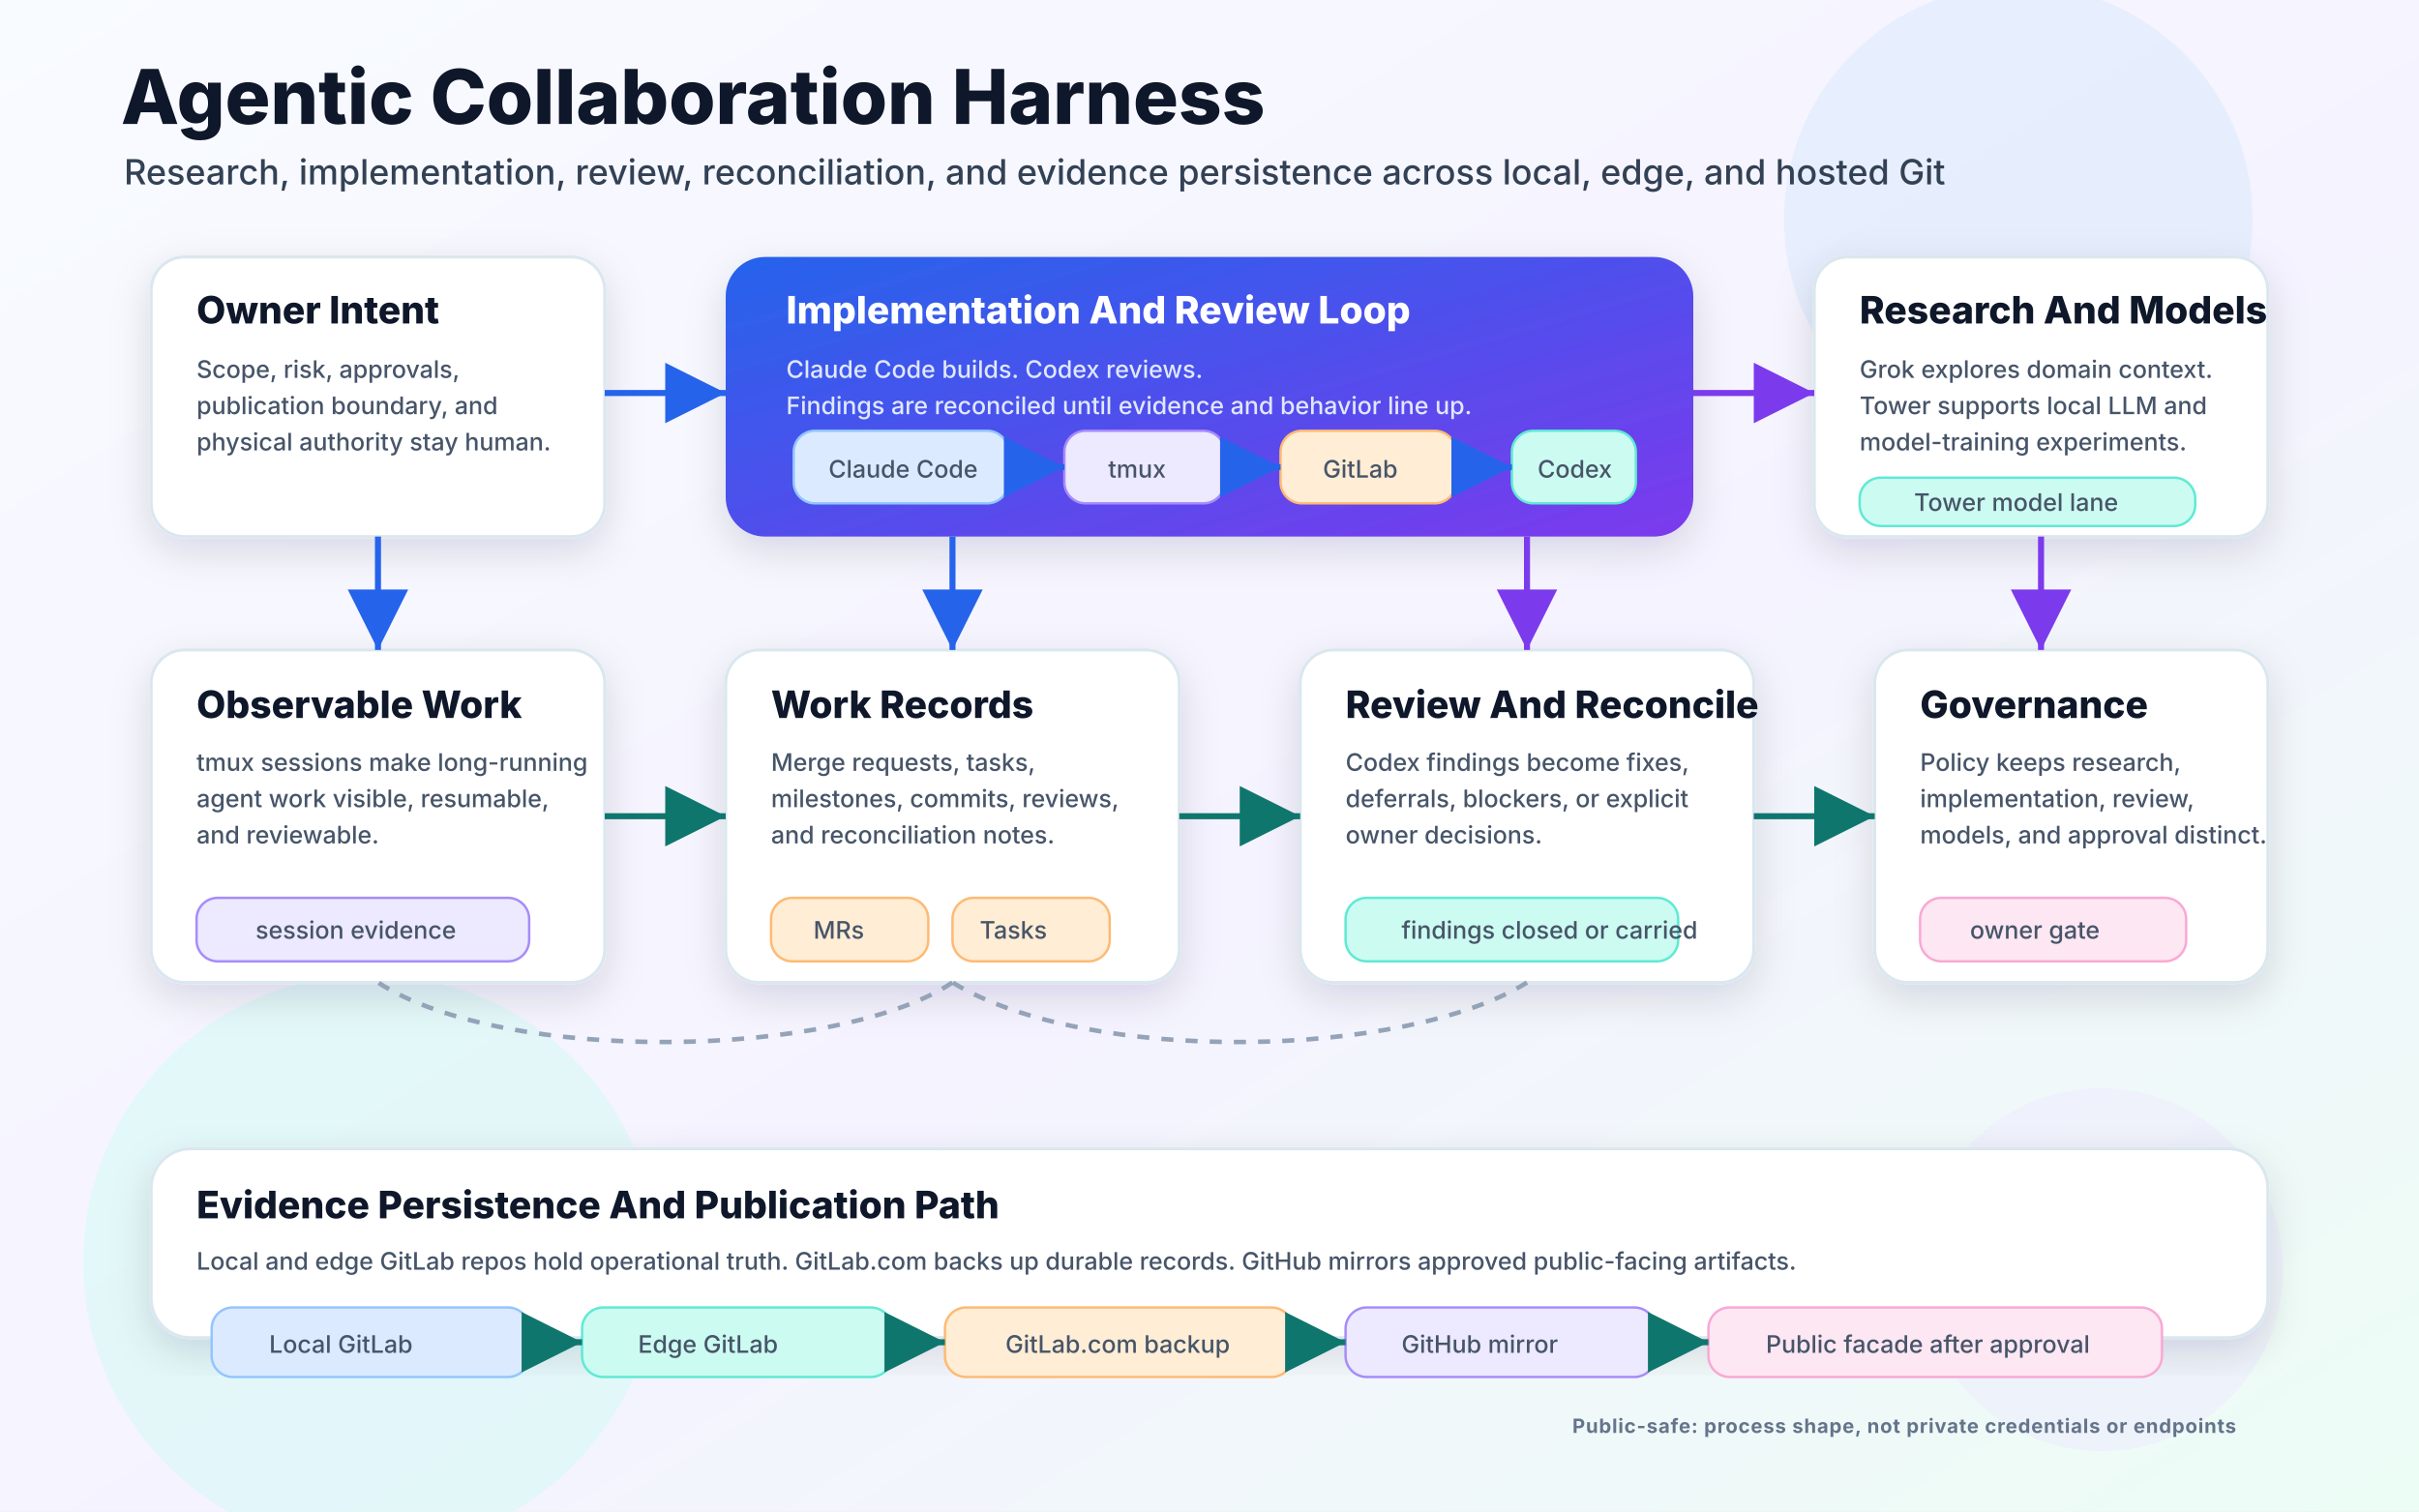
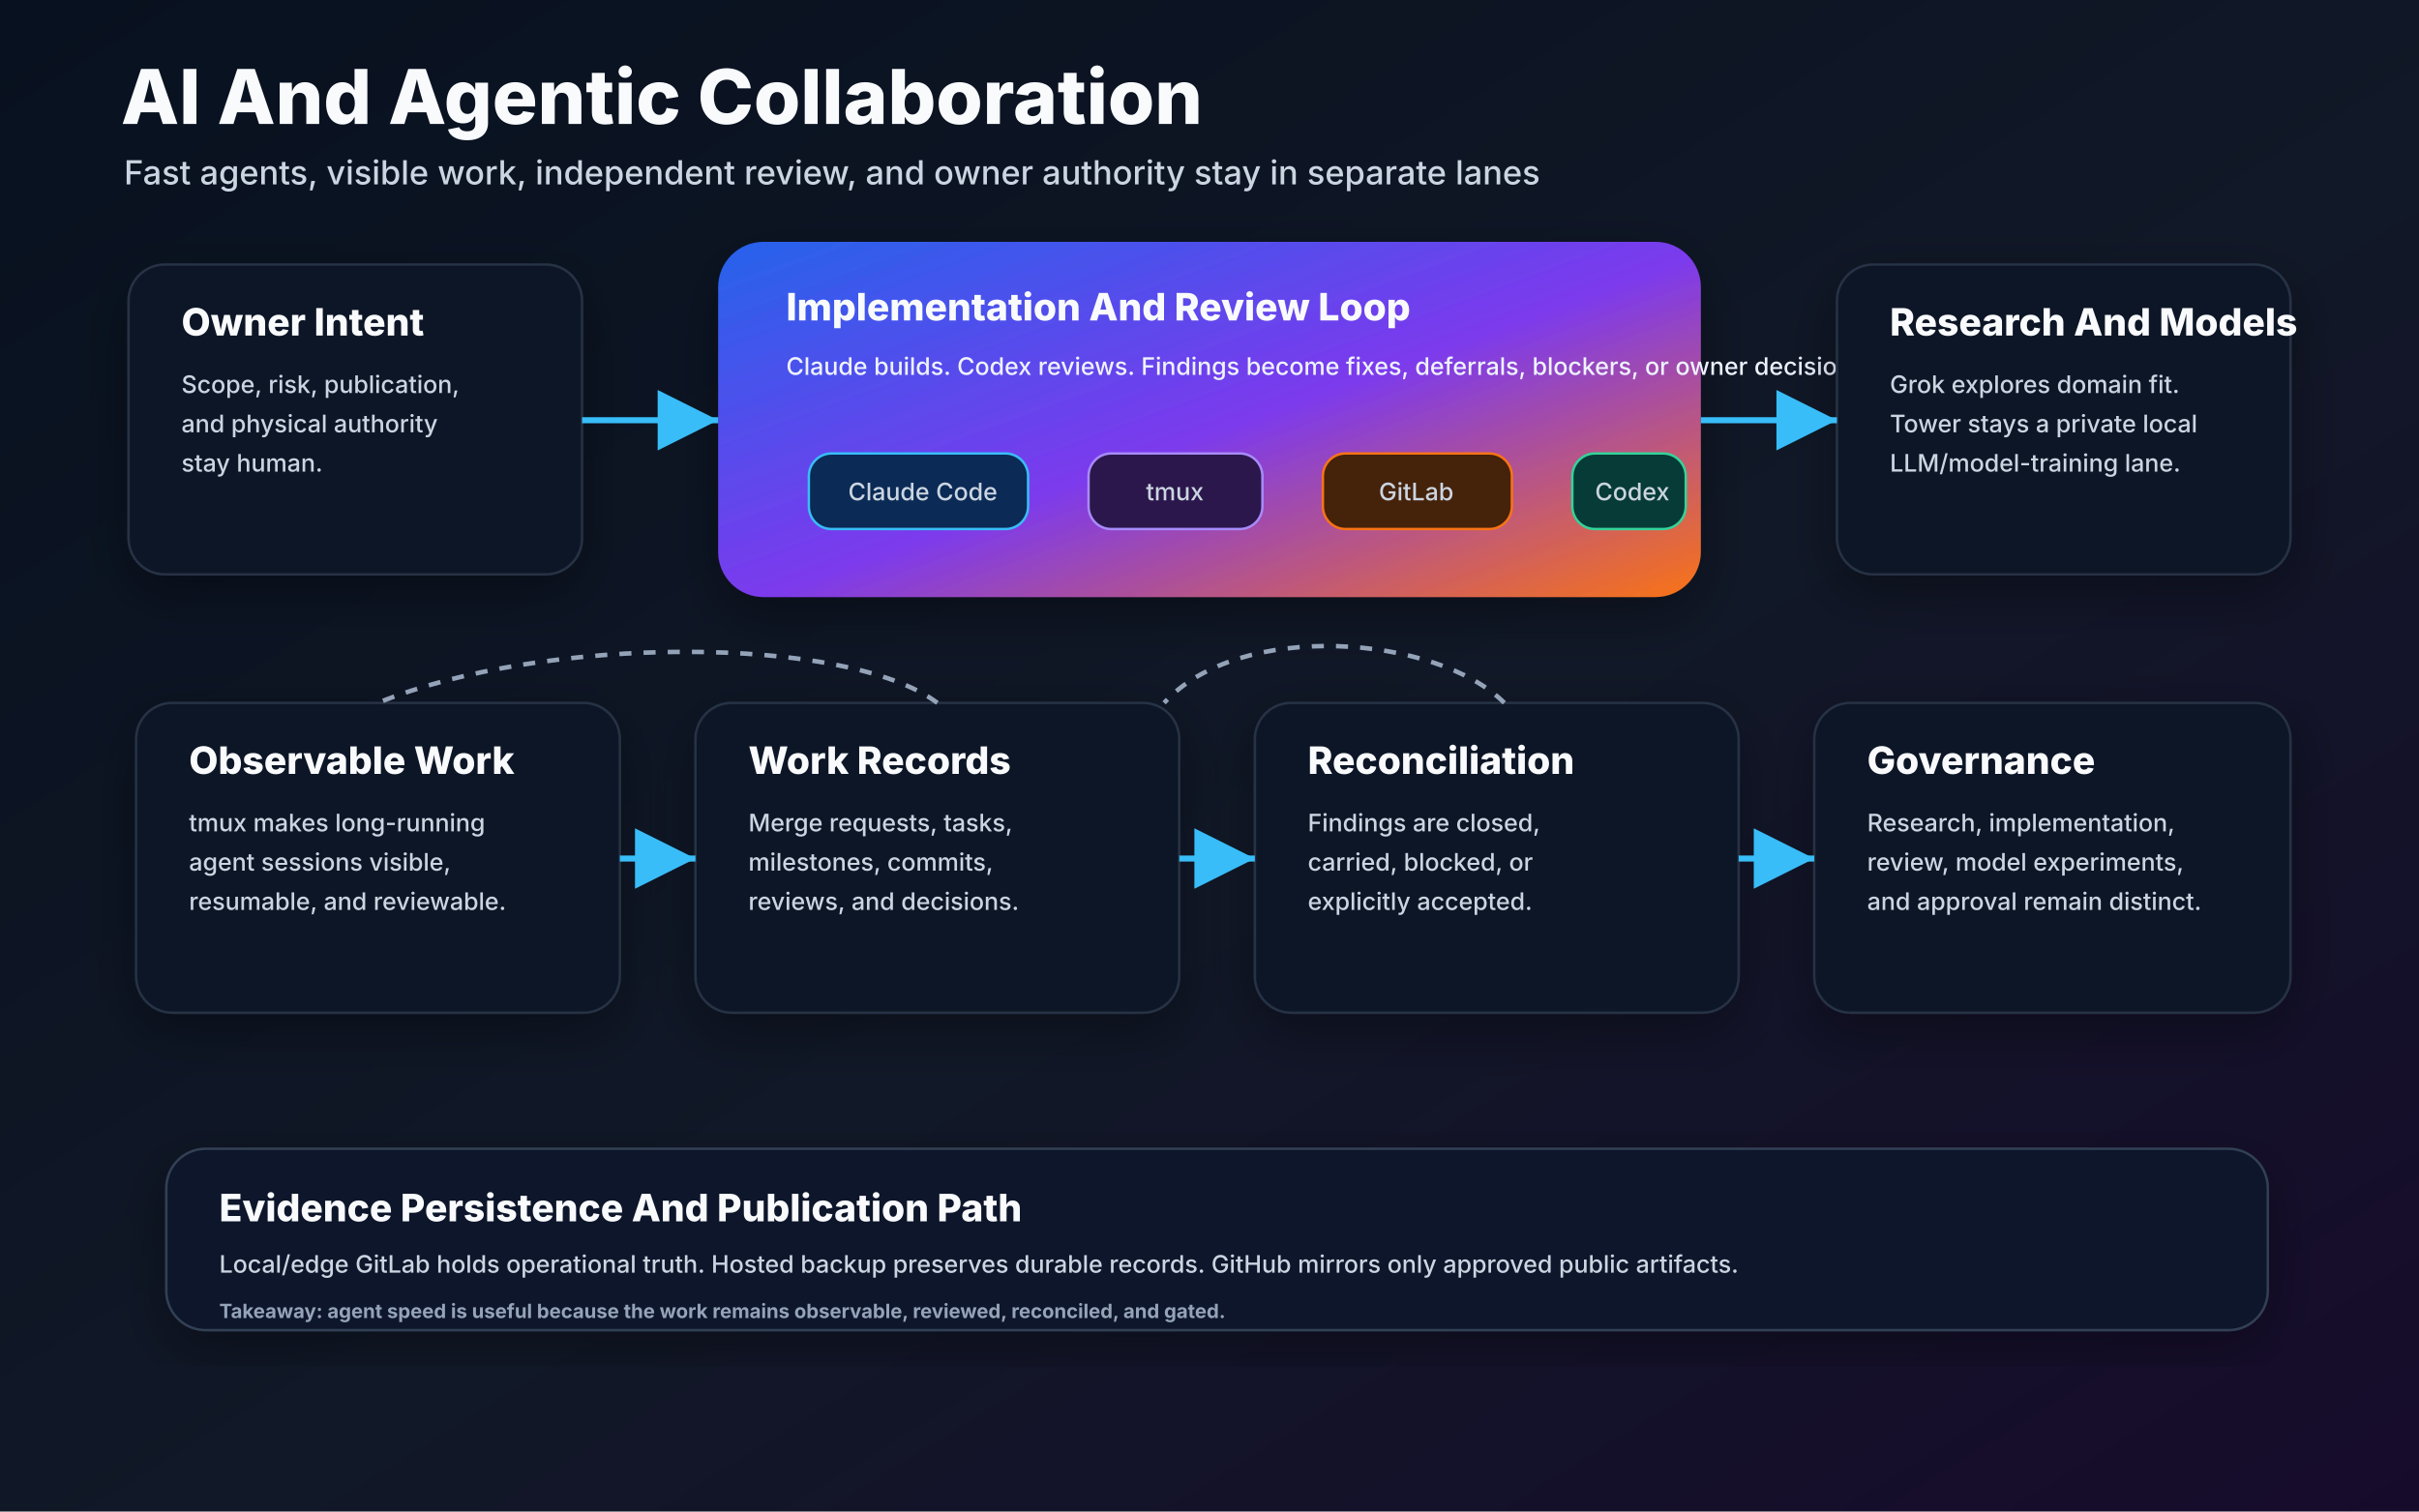
<svg xmlns="http://www.w3.org/2000/svg" width="1600" height="1000" viewBox="0 0 1600 1000" role="img" aria-labelledby="title desc">
  <defs>
    <linearGradient id="bg" x1="0" y1="0" x2="1" y2="1">
-       <stop offset="0" stop-color="#f8fbff" />
-       <stop offset="0.55" stop-color="#f5f3ff" />
-       <stop offset="1" stop-color="#ecfdf5" />
+       <stop offset="0" stop-color="#08111f" />
+       <stop offset="0.55" stop-color="#111827" />
+       <stop offset="1" stop-color="#170b2c" />
    </linearGradient>
    <linearGradient id="core" x1="0" y1="0" x2="1" y2="1">
      <stop offset="0" stop-color="#2563eb" />
-       <stop offset="1" stop-color="#7c3aed" />
+       <stop offset="0.52" stop-color="#7c3aed" />
+       <stop offset="1" stop-color="#f97316" />
    </linearGradient>
    <filter id="shadow" x="-20%" y="-20%" width="140%" height="140%">
-       <feDropShadow dx="0" dy="9" stdDeviation="13" flood-color="#0f172a" flood-opacity="0.13" />
+       <feDropShadow dx="0" dy="12" stdDeviation="18" flood-color="#000" flood-opacity="0.35" />
    </filter>
-     <marker id="arrow-blue" markerWidth="14" markerHeight="14" refX="10" refY="5" orient="auto" markerUnits="strokeWidth">
-       <path d="M0,0 L10,5 L0,10 z" fill="#2563eb" />
+     <marker id="arrow" markerWidth="14" markerHeight="14" refX="10" refY="5" orient="auto" markerUnits="strokeWidth">
+       <path d="M0,0 L10,5 L0,10 z" fill="#38bdf8" />
    </marker>
-     <marker id="arrow-purple" markerWidth="14" markerHeight="14" refX="10" refY="5" orient="auto" markerUnits="strokeWidth">
-       <path d="M0,0 L10,5 L0,10 z" fill="#7c3aed" />
-     </marker>
-     <marker id="arrow-teal" markerWidth="14" markerHeight="14" refX="10" refY="5" orient="auto" markerUnits="strokeWidth">
-       <path d="M0,0 L10,5 L0,10 z" fill="#0f766e" />
-     </marker>
-     <style>
-       .title { font: 800 50px -apple-system, BlinkMacSystemFont, "Segoe UI", sans-serif; fill: #0f172a; letter-spacing: 0; }
-       .subtitle { font: 500 23px -apple-system, BlinkMacSystemFont, "Segoe UI", sans-serif; fill: #334155; letter-spacing: 0; }
-       .section { font: 800 25px -apple-system, BlinkMacSystemFont, "Segoe UI", sans-serif; fill: #0f172a; letter-spacing: 0; }
-       .section-light { font: 800 25px -apple-system, BlinkMacSystemFont, "Segoe UI", sans-serif; fill: #ffffff; letter-spacing: 0; }
-       .label { font: 800 20px -apple-system, BlinkMacSystemFont, "Segoe UI", sans-serif; fill: #0f172a; letter-spacing: 0; }
-       .label-light { font: 800 20px -apple-system, BlinkMacSystemFont, "Segoe UI", sans-serif; fill: #ffffff; letter-spacing: 0; }
-       .small { font: 500 16px -apple-system, BlinkMacSystemFont, "Segoe UI", sans-serif; fill: #475569; letter-spacing: 0; }
-       .small-light { font: 500 16px -apple-system, BlinkMacSystemFont, "Segoe UI", sans-serif; fill: #e0e7ff; letter-spacing: 0; }
-       .tiny { font: 700 13px -apple-system, BlinkMacSystemFont, "Segoe UI", sans-serif; fill: #64748b; letter-spacing: .04em; }
-       .card { fill: #ffffff; stroke: #dbe7ef; stroke-width: 2; rx: 22; filter: url(#shadow); }
-       .core { fill: url(#core); rx: 26; filter: url(#shadow); }
-       .chip-blue { fill: #dbeafe; stroke: #93c5fd; stroke-width: 1.6; rx: 14; }
-       .chip-purple { fill: #ede9fe; stroke: #a78bfa; stroke-width: 1.6; rx: 14; }
-       .chip-teal { fill: #ccfbf1; stroke: #5eead4; stroke-width: 1.6; rx: 14; }
-       .chip-orange { fill: #ffedd5; stroke: #fdba74; stroke-width: 1.6; rx: 14; }
-       .chip-pink { fill: #fce7f3; stroke: #f9a8d4; stroke-width: 1.6; rx: 14; }
-       .line-blue { stroke: #2563eb; stroke-width: 4; fill: none; marker-end: url(#arrow-blue); }
-       .line-purple { stroke: #7c3aed; stroke-width: 4; fill: none; marker-end: url(#arrow-purple); }
-       .line-teal { stroke: #0f766e; stroke-width: 4; fill: none; marker-end: url(#arrow-teal); }
-       .dash { stroke: #94a3b8; stroke-width: 3; stroke-dasharray: 8 8; fill: none; }
-     </style>
+     <style>.title{font:800 50px -apple-system,BlinkMacSystemFont,"Segoe UI",sans-serif;fill:#f8fafc}.sub{font:500 22px -apple-system,BlinkMacSystemFont,"Segoe UI",sans-serif;fill:#cbd5e1}.h{font:800 25px -apple-system,BlinkMacSystemFont,"Segoe UI",sans-serif;fill:#f8fafc}.label{font:800 20px -apple-system,BlinkMacSystemFont,"Segoe UI",sans-serif;fill:#f8fafc}.s{font:500 16px -apple-system,BlinkMacSystemFont,"Segoe UI",sans-serif;fill:#cbd5e1}.tiny{font:700 13px -apple-system,BlinkMacSystemFont,"Segoe UI",sans-serif;fill:#94a3b8}.panel{fill:#111827;stroke:#263244;stroke-width:1.6;filter:url(#shadow)}.line{stroke:#38bdf8;stroke-width:4;fill:none;marker-end:url(#arrow)}.dash{stroke:#94a3b8;stroke-width:3;stroke-dasharray:8 8;fill:none}</style>
  </defs>
  <rect width="1600" height="1000" fill="url(#bg)" />
-   <circle cx="1335" cy="145" r="155" fill="#dbeafe" opacity="0.55" />
-   <circle cx="245" cy="835" r="190" fill="#ccfbf1" opacity="0.45" />
-   <circle cx="1390" cy="840" r="120" fill="#ede9fe" opacity="0.5" />
-   <text x="80" y="82" class="title">Agentic Collaboration Harness</text>
-   <text x="82" y="122" class="subtitle">Research, implementation, review, reconciliation, and evidence persistence across local, edge, and hosted Git</text>
-   <rect x="100" y="170" width="300" height="185" class="card" />
-   <text x="130" y="214" class="section">Owner Intent</text>
-   <text x="130" y="250" class="small">Scope, risk, approvals,</text>
-   <text x="130" y="274" class="small">publication boundary, and</text>
-   <text x="130" y="298" class="small">physical authority stay human.</text>
-   <rect x="480" y="170" width="640" height="185" class="core" />
-   <text x="520" y="214" class="section-light">Implementation And Review Loop</text>
-   <text x="520" y="250" class="small-light">Claude Code builds. Codex reviews.</text>
-   <text x="520" y="274" class="small-light">Findings are reconciled until evidence and behavior line up.</text>
-   <rect x="525" y="285" width="142" height="48" class="chip-blue" />
-   <text x="548" y="316" class="small">Claude Code</text>
-   <rect x="704" y="285" width="106" height="48" class="chip-purple" />
-   <text x="733" y="316" class="small">tmux</text>
-   <rect x="847" y="285" width="116" height="48" class="chip-orange" />
-   <text x="875" y="316" class="small">GitLab</text>
-   <rect x="1000" y="285" width="82" height="48" class="chip-teal" />
-   <text x="1017" y="316" class="small">Codex</text>
-   <path d="M667 309 L704 309" class="line-blue" />
-   <path d="M810 309 L847 309" class="line-blue" />
-   <path d="M963 309 L1000 309" class="line-blue" />
-   <rect x="1200" y="170" width="300" height="185" class="card" />
-   <text x="1230" y="214" class="section">Research And Models</text>
-   <text x="1230" y="250" class="small">Grok explores domain context.</text>
-   <text x="1230" y="274" class="small">Tower supports local LLM and</text>
-   <text x="1230" y="298" class="small">model-training experiments.</text>
-   <rect x="1230" y="316" width="222" height="32" class="chip-teal" />
-   <text x="1266" y="338" class="small">Tower model lane</text>
-   <path d="M400 260 C430 260 448 260 480 260" class="line-blue" />
-   <path d="M1120 260 C1150 260 1168 260 1200 260" class="line-purple" />
-   <rect x="100" y="430" width="300" height="220" class="card" />
-   <text x="130" y="475" class="section">Observable Work</text>
-   <text x="130" y="510" class="small">tmux sessions make long-running</text>
-   <text x="130" y="534" class="small">agent work visible, resumable,</text>
-   <text x="130" y="558" class="small">and reviewable.</text>
-   <rect x="130" y="594" width="220" height="42" class="chip-purple" />
-   <text x="169" y="621" class="small">session evidence</text>
-   <rect x="480" y="430" width="300" height="220" class="card" />
-   <text x="510" y="475" class="section">Work Records</text>
-   <text x="510" y="510" class="small">Merge requests, tasks,</text>
-   <text x="510" y="534" class="small">milestones, commits, reviews,</text>
-   <text x="510" y="558" class="small">and reconciliation notes.</text>
-   <rect x="510" y="594" width="104" height="42" class="chip-orange" />
-   <text x="538" y="621" class="small">MRs</text>
-   <rect x="630" y="594" width="104" height="42" class="chip-orange" />
-   <text x="648" y="621" class="small">Tasks</text>
-   <rect x="860" y="430" width="300" height="220" class="card" />
-   <text x="890" y="475" class="section">Review And Reconcile</text>
-   <text x="890" y="510" class="small">Codex findings become fixes,</text>
-   <text x="890" y="534" class="small">deferrals, blockers, or explicit</text>
-   <text x="890" y="558" class="small">owner decisions.</text>
-   <rect x="890" y="594" width="220" height="42" class="chip-teal" />
-   <text x="927" y="621" class="small">findings closed or carried</text>
-   <rect x="1240" y="430" width="260" height="220" class="card" />
-   <text x="1270" y="475" class="section">Governance</text>
-   <text x="1270" y="510" class="small">Policy keeps research,</text>
-   <text x="1270" y="534" class="small">implementation, review,</text>
-   <text x="1270" y="558" class="small">models, and approval distinct.</text>
-   <rect x="1270" y="594" width="176" height="42" class="chip-pink" />
-   <text x="1303" y="621" class="small">owner gate</text>
-   <path d="M250 355 C250 385 250 402 250 430" class="line-blue" />
-   <path d="M630 355 C630 385 630 402 630 430" class="line-blue" />
-   <path d="M1010 355 C1010 385 1010 402 1010 430" class="line-purple" />
-   <path d="M1350 355 C1350 385 1350 402 1350 430" class="line-purple" />
-   <path d="M400 540 L480 540" class="line-teal" />
-   <path d="M780 540 L860 540" class="line-teal" />
-   <path d="M1160 540 L1240 540" class="line-teal" />
-   <path d="M1010 650 C930 700 720 705 630 650" class="dash" />
-   <path d="M630 650 C555 700 335 705 250 650" class="dash" />
-   <rect x="100" y="760" width="1400" height="125" rx="26" fill="#ffffff" stroke="#dbe7ef" stroke-width="2" filter="url(#shadow)" />
-   <text x="130" y="806" class="section">Evidence Persistence And Publication Path</text>
-   <text x="130" y="840" class="small">Local and edge GitLab repos hold operational truth. GitLab.com backs up durable records. GitHub mirrors approved public-facing artifacts.</text>
-   <rect x="140" y="865" width="210" height="46" class="chip-blue" />
-   <text x="178" y="895" class="small">Local GitLab</text>
-   <rect x="385" y="865" width="205" height="46" class="chip-teal" />
-   <text x="422" y="895" class="small">Edge GitLab</text>
-   <rect x="625" y="865" width="230" height="46" class="chip-orange" />
-   <text x="665" y="895" class="small">GitLab.com backup</text>
-   <rect x="890" y="865" width="205" height="46" class="chip-purple" />
-   <text x="927" y="895" class="small">GitHub mirror</text>
-   <rect x="1130" y="865" width="300" height="46" class="chip-pink" />
-   <text x="1168" y="895" class="small">Public facade after approval</text>
-   <path d="M350 888 L385 888" class="line-teal" />
-   <path d="M590 888 L625 888" class="line-teal" />
-   <path d="M855 888 L890 888" class="line-teal" />
-   <path d="M1095 888 L1130 888" class="line-teal" />
-   <text x="1040" y="948" class="tiny">Public-safe: process shape, not private credentials or endpoints</text>
+   <text x="80" y="82" class="title">AI And Agentic Collaboration</text>
+   <text x="82" y="122" class="sub">Fast agents, visible work, independent review, and owner authority stay in separate lanes</text>
+   <rect x="85" y="175" width="300" height="205" rx="24" class="panel" />
+   <text x="120" y="222" class="h">Owner Intent</text>
+   <text x="120" y="260" class="s">Scope, risk, publication,</text>
+   <text x="120" y="286" class="s">and physical authority</text>
+   <text x="120" y="312" class="s">stay human.</text>
+   <rect x="475" y="160" width="650" height="235" rx="30" fill="url(#core)" filter="url(#shadow)" />
+   <text x="520" y="212" class="h">Implementation And Review Loop</text>
+   <text x="520" y="248" class="s" style="fill:#eef2ff">Claude builds. Codex reviews. Findings become fixes, deferrals, blockers, or owner decisions.</text>
+   <rect x="535" y="300" width="145" height="50" rx="15" fill="#0b2a55" stroke="#38bdf8" stroke-width="1.6" />
+   <text x="561" y="331" class="s">Claude Code</text>
+   <rect x="720" y="300" width="115" height="50" rx="15" fill="#2b174c" stroke="#a78bfa" stroke-width="1.6" />
+   <text x="758" y="331" class="s">tmux</text>
+   <rect x="875" y="300" width="125" height="50" rx="15" fill="#45220a" stroke="#f97316" stroke-width="1.6" />
+   <text x="912" y="331" class="s">GitLab</text>
+   <rect x="1040" y="300" width="75" height="50" rx="15" fill="#073b37" stroke="#34d399" stroke-width="1.6" />
+   <text x="1055" y="331" class="s">Codex</text>
+   <rect x="1215" y="175" width="300" height="205" rx="24" class="panel" />
+   <text x="1250" y="222" class="h">Research And Models</text>
+   <text x="1250" y="260" class="s">Grok explores domain fit.</text>
+   <text x="1250" y="286" class="s">Tower stays a private local</text>
+   <text x="1250" y="312" class="s">LLM/model-training lane.</text>
+   <path d="M385 278 C420 278 440 278 475 278" class="line" />
+   <path d="M1125 278 C1160 278 1180 278 1215 278" class="line" />
+   <rect x="90" y="465" width="320" height="205" rx="24" class="panel" />
+   <text x="125" y="512" class="h">Observable Work</text>
+   <text x="125" y="550" class="s">tmux makes long-running</text>
+   <text x="125" y="576" class="s">agent sessions visible,</text>
+   <text x="125" y="602" class="s">resumable, and reviewable.</text>
+   <rect x="460" y="465" width="320" height="205" rx="24" class="panel" />
+   <text x="495" y="512" class="h">Work Records</text>
+   <text x="495" y="550" class="s">Merge requests, tasks,</text>
+   <text x="495" y="576" class="s">milestones, commits,</text>
+   <text x="495" y="602" class="s">reviews, and decisions.</text>
+   <rect x="830" y="465" width="320" height="205" rx="24" class="panel" />
+   <text x="865" y="512" class="h">Reconciliation</text>
+   <text x="865" y="550" class="s">Findings are closed,</text>
+   <text x="865" y="576" class="s">carried, blocked, or</text>
+   <text x="865" y="602" class="s">explicitly accepted.</text>
+   <rect x="1200" y="465" width="315" height="205" rx="24" class="panel" />
+   <text x="1235" y="512" class="h">Governance</text>
+   <text x="1235" y="550" class="s">Research, implementation,</text>
+   <text x="1235" y="576" class="s">review, model experiments,</text>
+   <text x="1235" y="602" class="s">and approval remain distinct.</text>
+   <path d="M410 568 L460 568" class="line" />
+   <path d="M780 568 L830 568" class="line" />
+   <path d="M1150 568 L1200 568" class="line" />
+   <path d="M995 465 C950 420 820 410 770 465" class="dash" />
+   <path d="M620 465 C560 420 360 420 250 465" class="dash" />
+   <rect x="110" y="760" width="1390" height="120" rx="26" fill="#0f172a" stroke="#334155" stroke-width="1.6" filter="url(#shadow)" />
+   <text x="145" y="808" class="h">Evidence Persistence And Publication Path</text>
+   <text x="145" y="842" class="s">Local/edge GitLab holds operational truth. Hosted backup preserves durable records. GitHub mirrors only approved public artifacts.</text>
+   <text x="145" y="872" class="tiny">Takeaway: agent speed is useful because the work remains observable, reviewed, reconciled, and gated.</text>
</svg>
